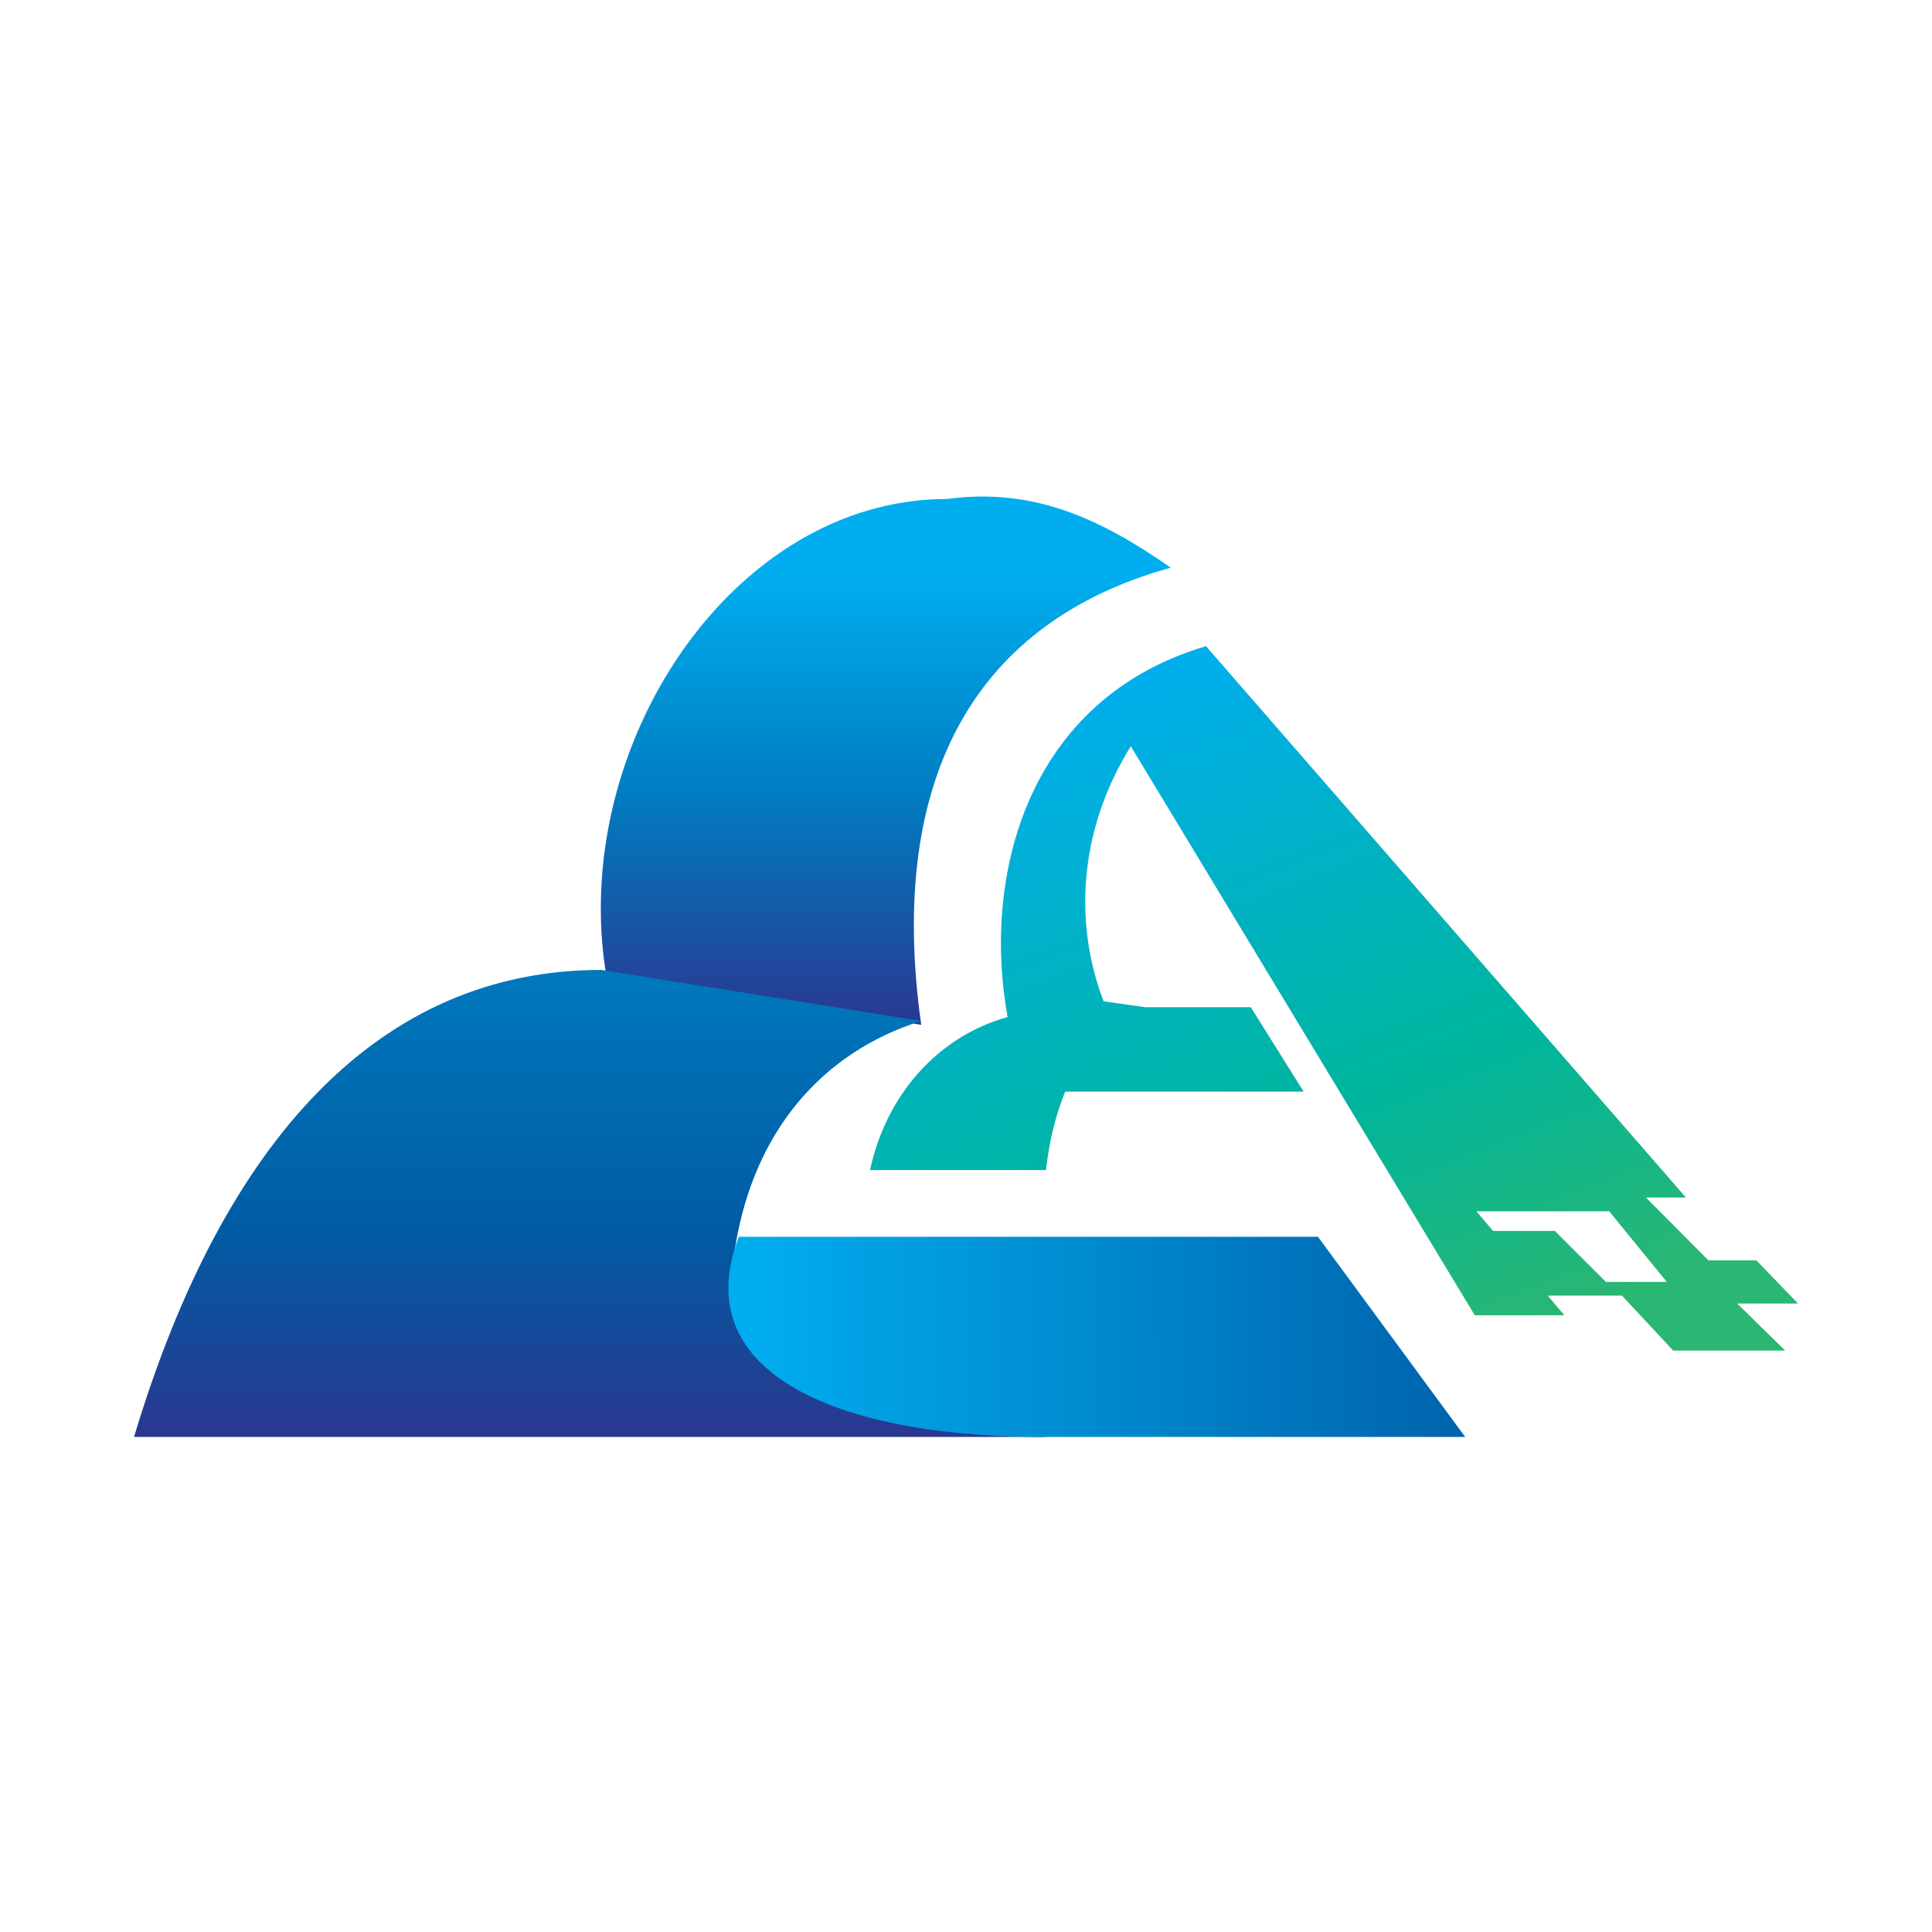
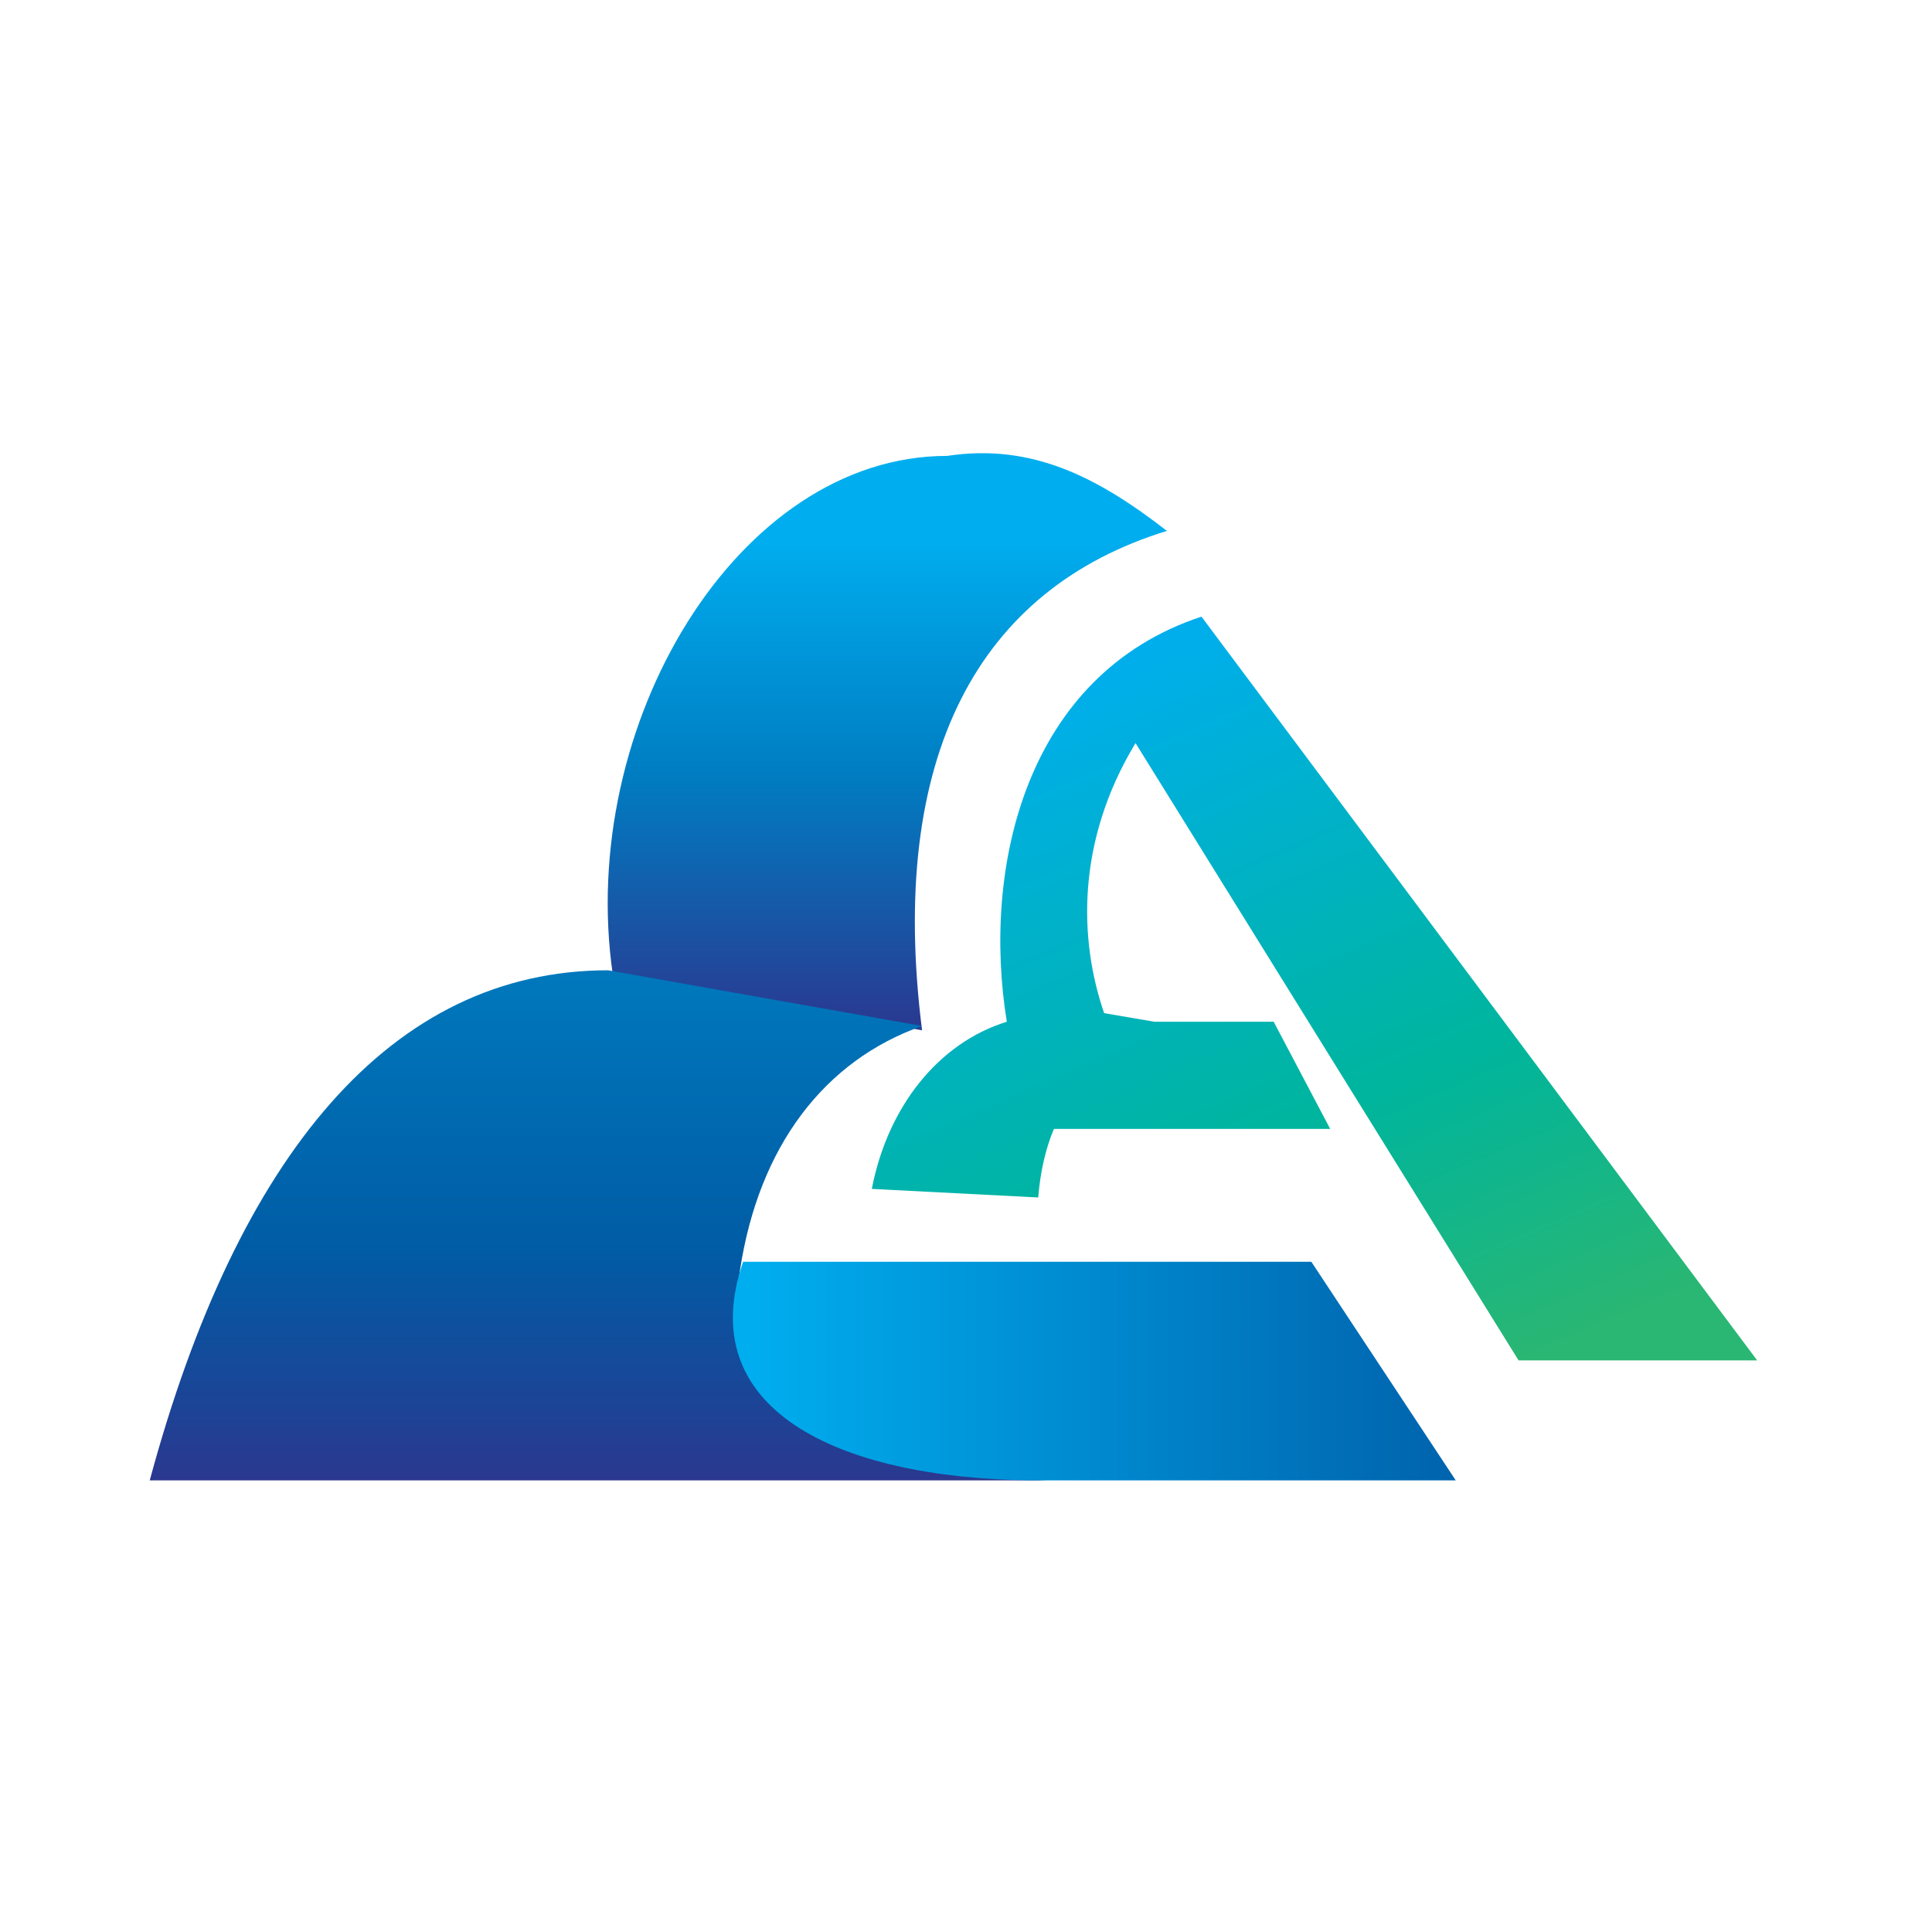
<svg xmlns="http://www.w3.org/2000/svg" viewBox="0 0 64 64">
  <defs>
    <linearGradient id="cap" gradientUnits="userSpaceOnUse" x1="0" y1="22" x2="0" y2="33.5">
      <stop offset="0" stop-color="#00aeef" />
      <stop offset=".48" stop-color="#007dc2" />
      <stop offset="1" stop-color="#2a3890" />
-     </linearGradient>
-     <linearGradient id="gleam" gradientUnits="userSpaceOnUse" x1="23" y1="21" x2="25" y2="24">
-       <stop offset="0" stop-color="#08a5e0" />
-       <stop offset=".49" stop-color="#c3efff" />
-       <stop offset="1" stop-color="#0098db" />
    </linearGradient>
    <linearGradient id="base" gradientUnits="userSpaceOnUse" x1="0" y1="32" x2="0" y2="44">
      <stop offset="0" stop-color="#0079bd" />
      <stop offset=".55" stop-color="#005ca5" />
      <stop offset="1" stop-color="#2a388f" />
    </linearGradient>
    <linearGradient id="floor" gradientUnits="userSpaceOnUse" x1="23" y1="0" x2="45.5" y2="0">
      <stop offset="0" stop-color="#00aeef" />
      <stop offset="1" stop-color="#0063ad" />
    </linearGradient>
    <linearGradient id="spire" gradientUnits="userSpaceOnUse" x1="36" y1="24" x2="42" y2="43">
      <stop offset="0" stop-color="#00aeef" />
      <stop offset=".64" stop-color="#00b59c" />
      <stop offset="1" stop-color="#2ab673" />
    </linearGradient>
-     <linearGradient id="trail" gradientUnits="userSpaceOnUse" x1="0" y1="41" x2="0" y2="44">
-       <stop offset="0" stop-color="#00aecd" />
-       <stop offset="1" stop-color="#2bb677" />
-     </linearGradient>
  </defs>
-   <g transform="translate(32 32) scale(1.06 1.3) translate(-30 -32)">
+   <g transform="translate(32 32) scale(1.04 1.42) translate(-30 -32)">
    <path d="M18.75 32.2C17.6 26.4 22.7 20.1 29.4 20.1 32.1 19.8 34.2 20.6 36.4 21.85 30.4 23.2 27.5 27.1 28.6 33.5Z" fill="url(#cap)" />
    <path d="M4 44C6.8 36.4 11.7 32.1 18.6 32.1L28.6 33.4C25.5 34.2 23.4 36.2 22.8 39.1 22.2 42 25.3 43.8 32.6 44Z" fill="url(#base)" />
    <path d="M22.9 38.9H41L45.6 44H32.1C25.8 43.95 21.3 42.3 22.9 38.9Z" fill="url(#floor)" />
-     <path d="M27 37.2C27.5 35.3 29.1 33.8 31.3 33.3 30.5 29.7 31.9 25.2 37.5 23.85L52.5 37.9H51.25L53.2 39.5H54.7L56 40.6H54.1L55.6 41.8H52.1L50.5 40.4H47.9L46 38.75H48.4L50 40.05H51.9L50.1 38.25H47.8L45.95 38.25 48.7 40.9H45.9L35.15 26.4C33.4 28.7 33.45 31.1 34.3 32.9L35.6 33.05H38.9L40.55 35.2H33.1Q32.65 36.1 32.5 37.2Z" fill="url(#spire)" />
+     <path d="M27 37.2C27.5 35.3 29.1 33.8 31.3 33.3 30.5 29.7 31.9 25.2 37.5 23.85L55.2 41.2H47.6L35.4 26.8C33.5 29.1 33.6 31.4 34.4 33.1L36 33.3H39.8L41.6 35.8H32.8Q32.4 36.5 32.3 37.4Z" fill="url(#spire)" />
  </g>
</svg>
